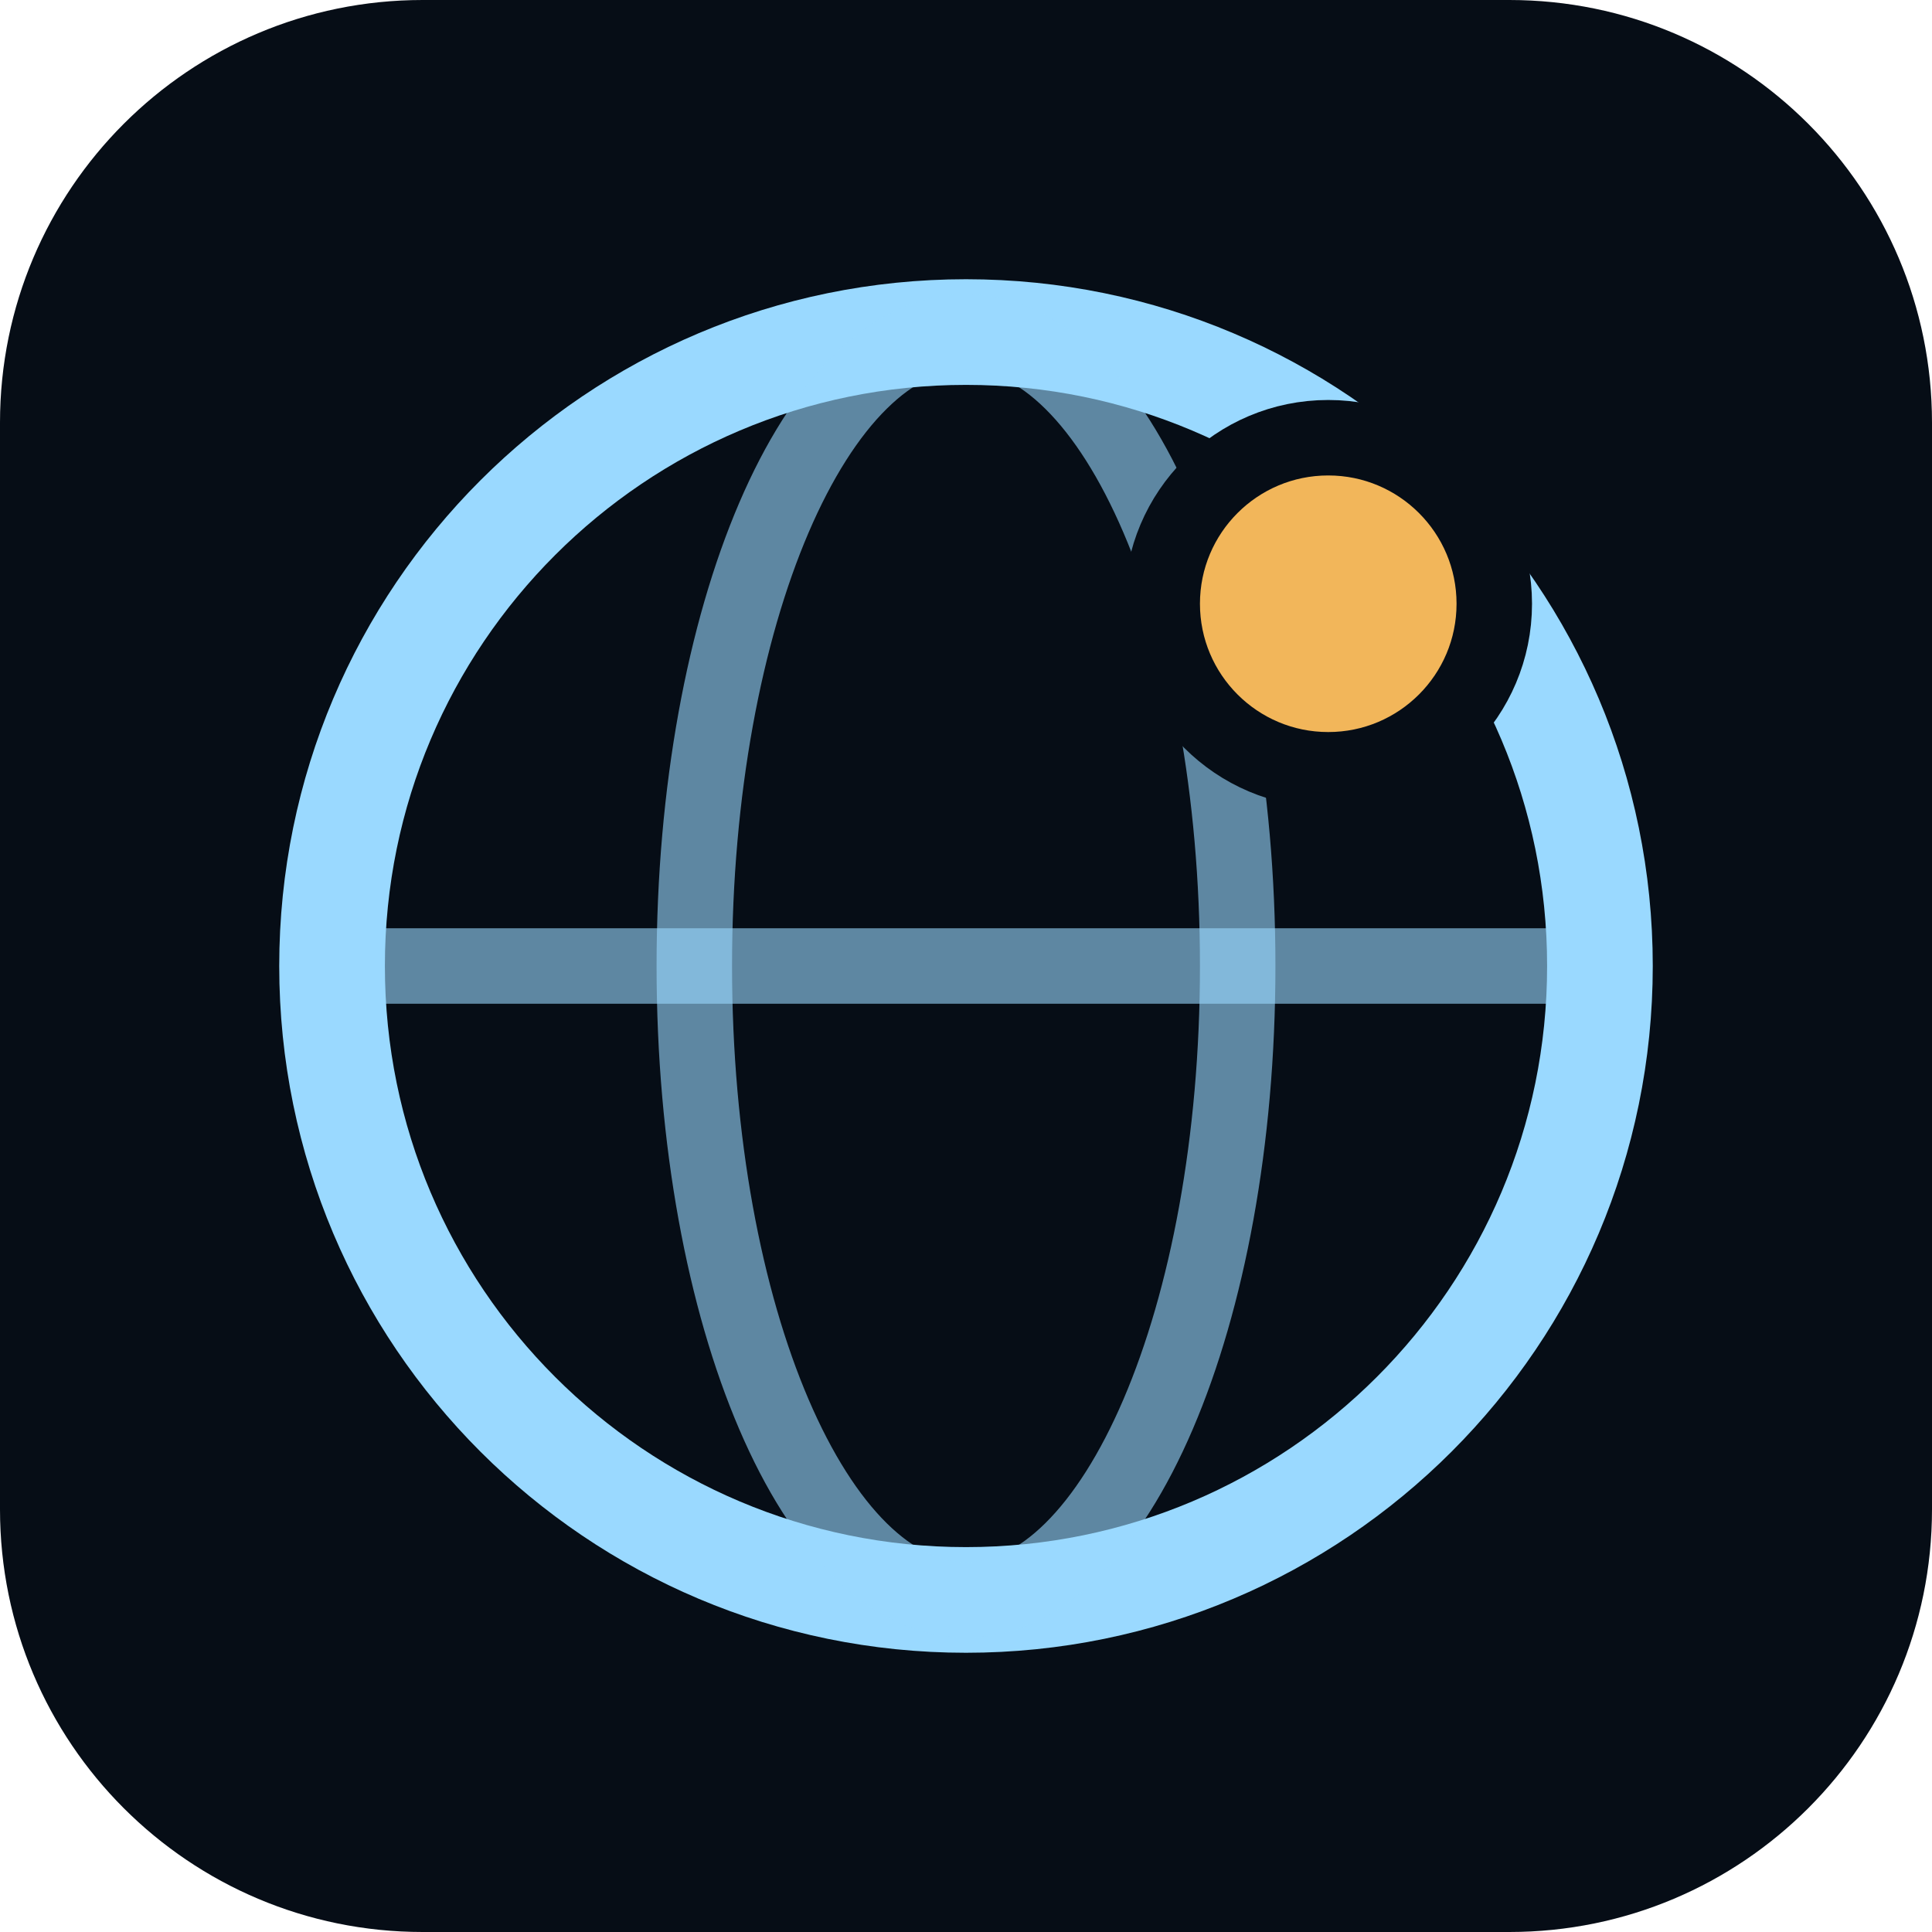
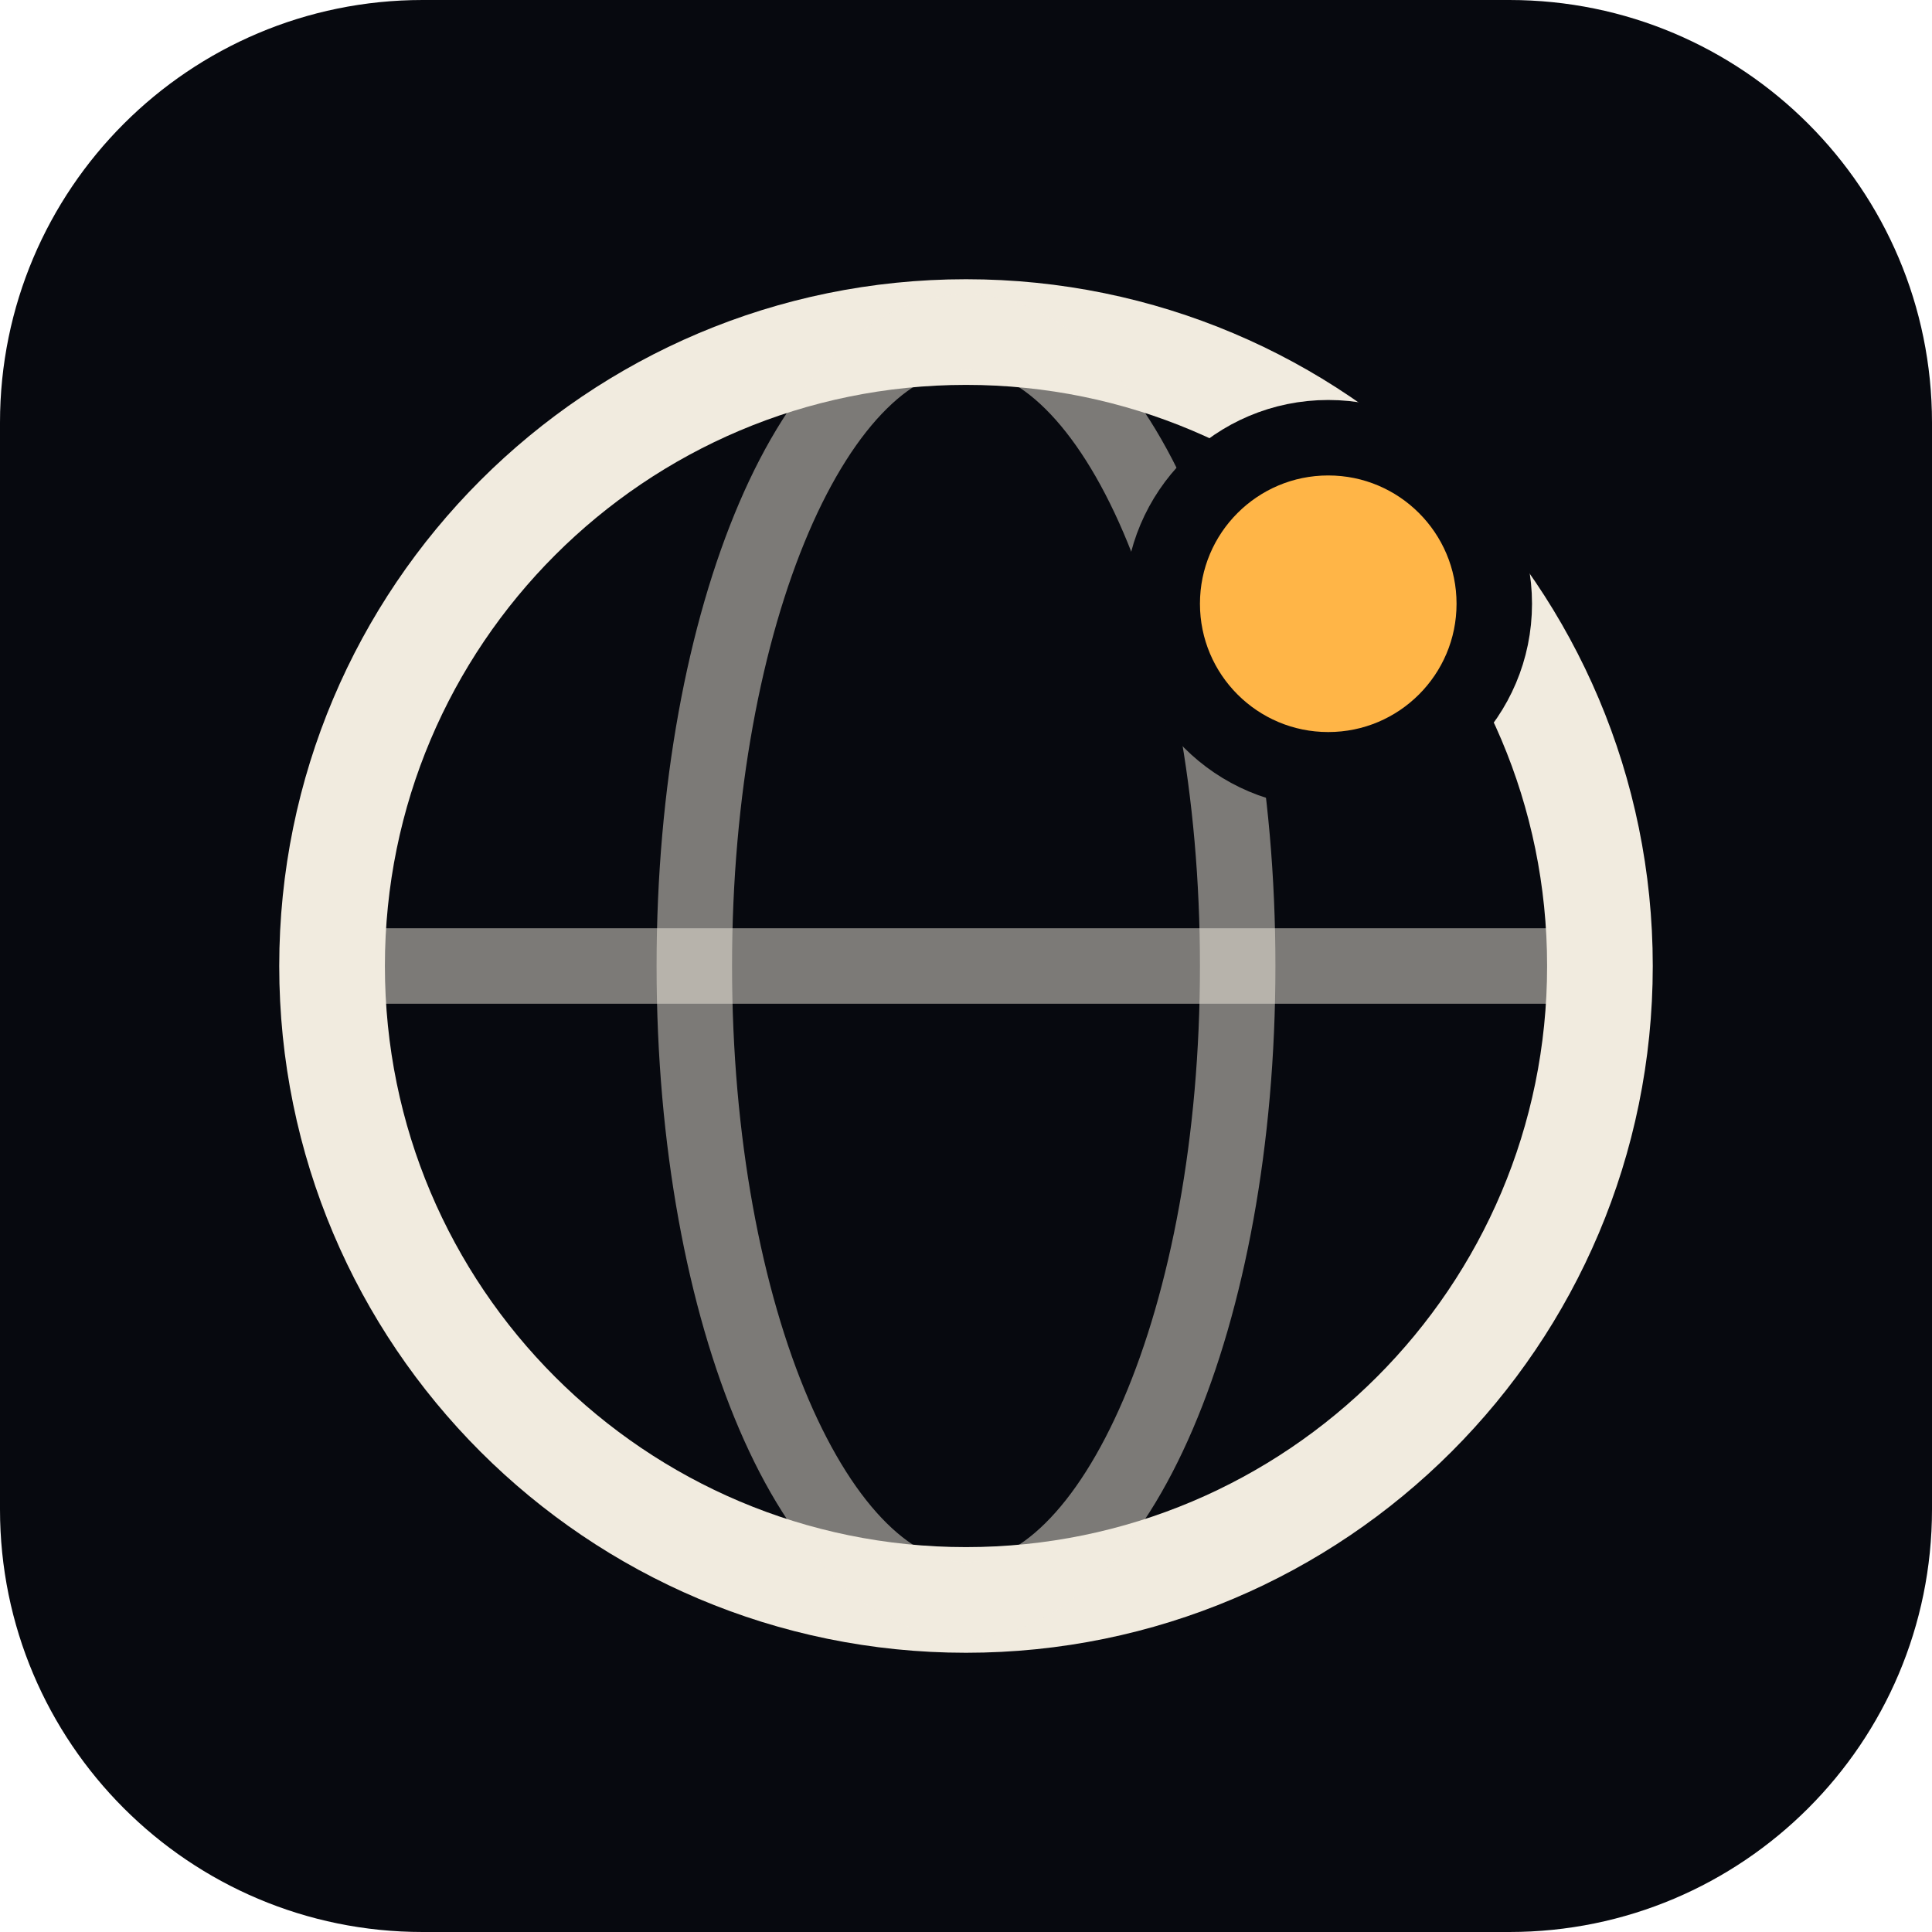
<svg xmlns="http://www.w3.org/2000/svg" viewBox="0 0 64 64">
-   <rect width="64" height="64" rx="14" fill="#060d16" />
-   <circle cx="32" cy="32" r="21" fill="none" stroke="#9ad9ff" stroke-width="3.5" />
-   <ellipse cx="32" cy="32" rx="9" ry="21" fill="none" stroke="#9ad9ff" stroke-width="2.5" opacity="0.6" />
-   <path d="M11 32h42" stroke="#9ad9ff" stroke-width="2.5" opacity="0.6" />
-   <circle cx="44" cy="20" r="5.5" fill="#f2b65a" stroke="#060d16" stroke-width="2.5" />
+   <rect width="64" height="64" rx="14" fill="#07090f" />
+   <circle cx="32" cy="32" r="21" fill="none" stroke="#f1ebdf" stroke-width="3.5" />
+   <ellipse cx="32" cy="32" rx="9" ry="21" fill="none" stroke="#f1ebdf" stroke-width="2.5" opacity="0.5" />
+   <path d="M11 32h42" stroke="#f1ebdf" stroke-width="2.5" opacity="0.5" />
+   <circle cx="44" cy="20" r="5.5" fill="#ffb547" stroke="#07090f" stroke-width="2.5" />
</svg>
